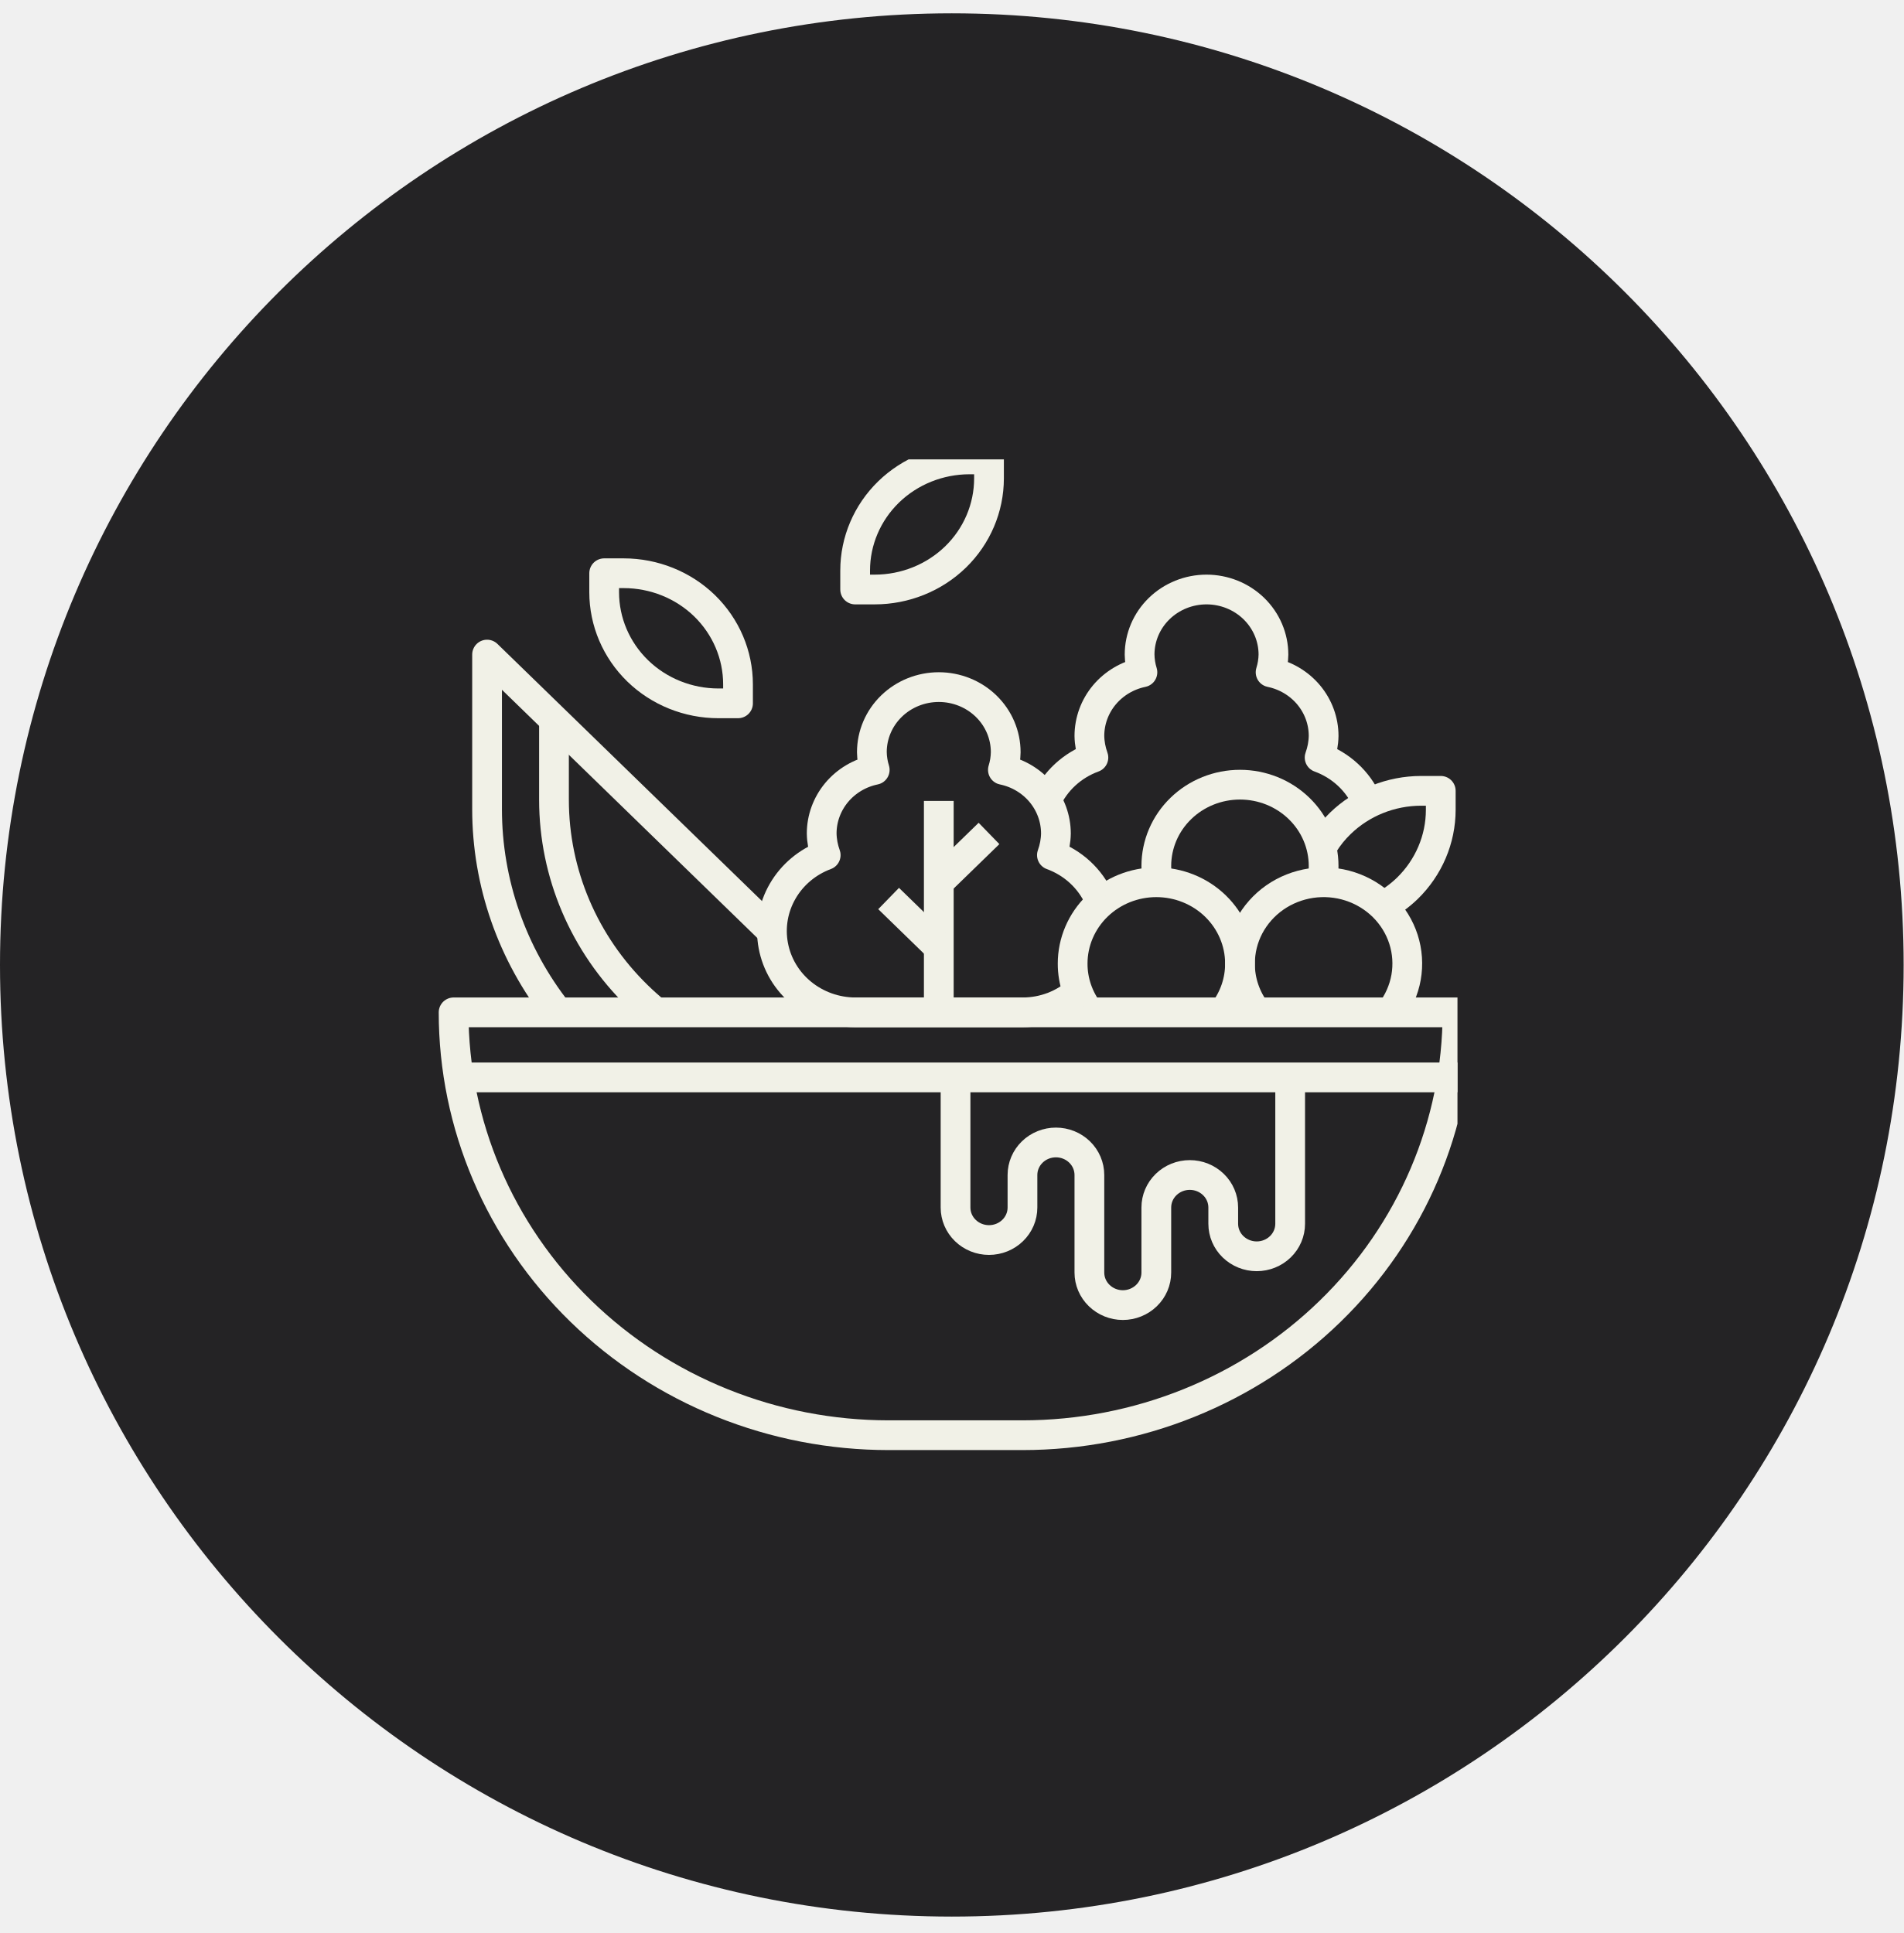
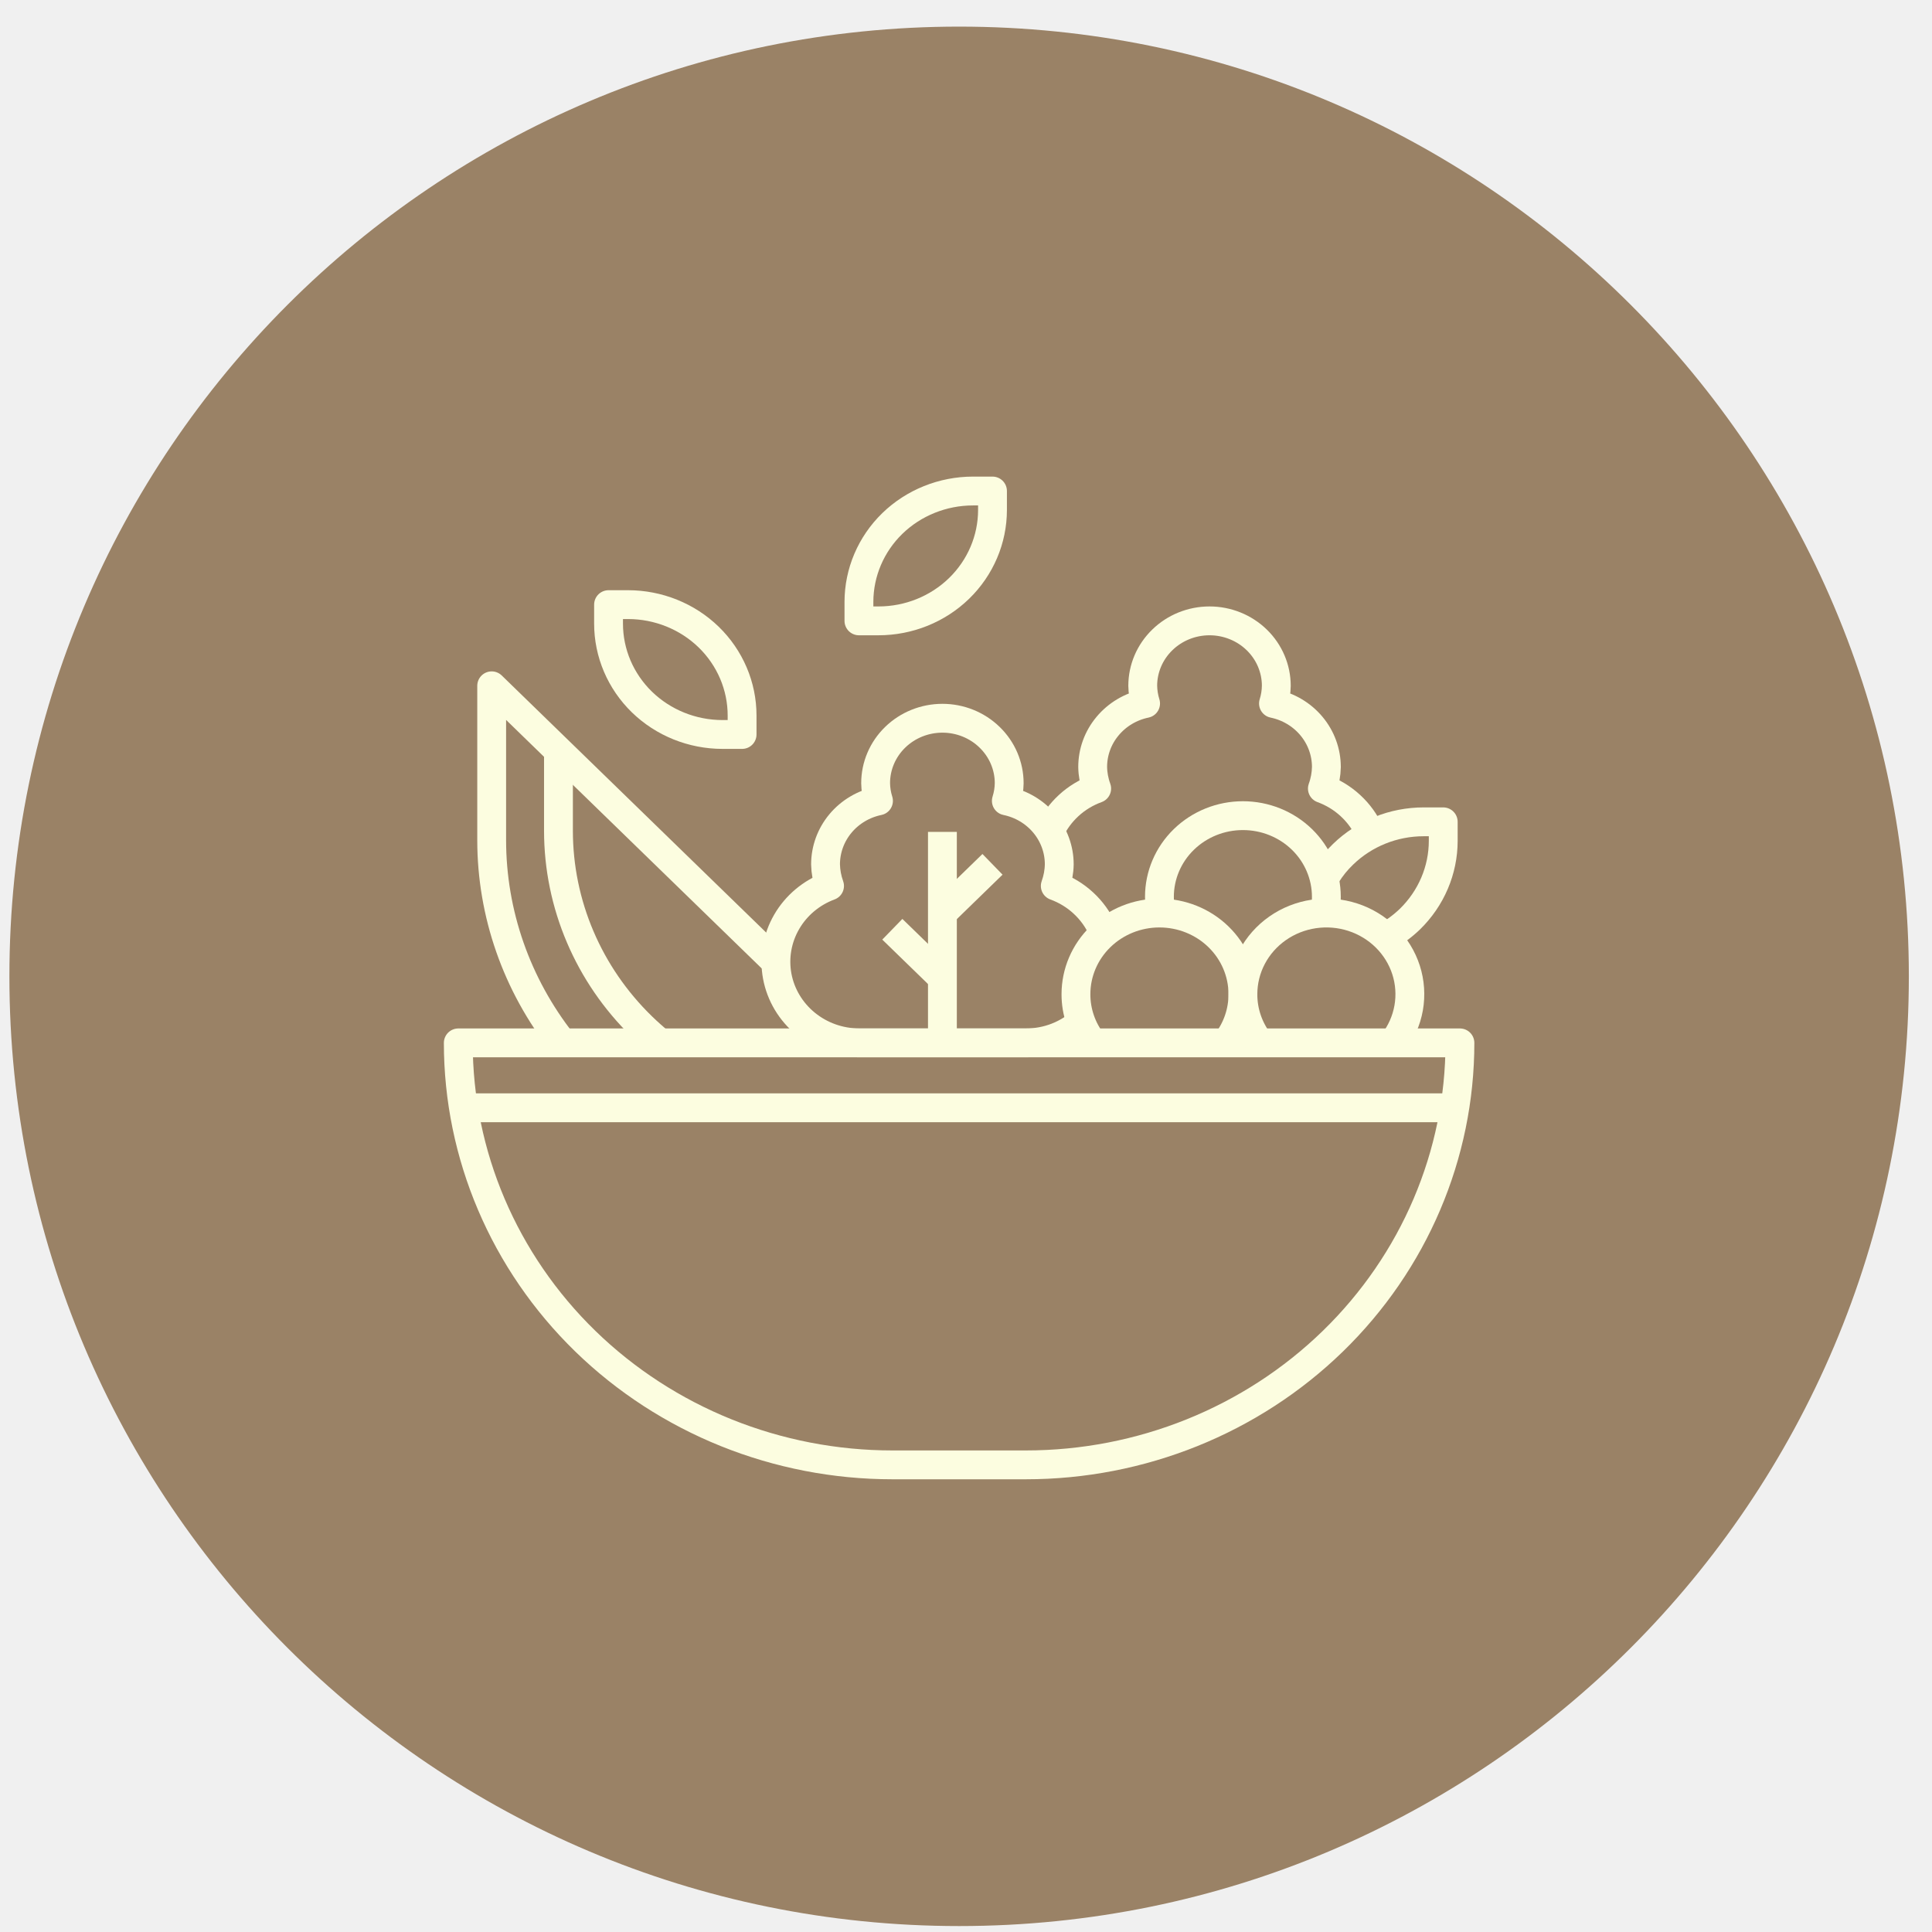
- <svg xmlns="http://www.w3.org/2000/svg" width="64" height="65" viewBox="0 0 64 65" fill="none">
-   <rect y="0.448" width="64" height="64" rx="32" fill="#242325" />
-   <g clip-path="url(#clip0_476_331)">
-     <path d="M38.931 29.667C38.893 29.487 38.874 29.304 38.875 29.12C38.875 28.395 39.171 27.699 39.699 27.187C40.226 26.674 40.942 26.386 41.688 26.386C42.434 26.386 43.149 26.674 43.676 27.187C44.204 27.699 44.5 28.395 44.5 29.12C44.502 29.304 44.483 29.487 44.444 29.667" stroke="#F1F1E7" stroke-linejoin="round" />
-     <path d="M15.25 34.042H49C49 37.813 47.459 41.43 44.716 44.096C41.974 46.763 38.254 48.261 34.375 48.261H29.875C27.954 48.261 26.053 47.893 24.278 47.178C22.504 46.464 20.892 45.416 19.534 44.096C16.791 41.43 15.25 37.813 15.25 34.042V34.042Z" stroke="#F1F1E7" stroke-linejoin="round" />
-     <path d="M36.625 34.042C36.258 33.57 36.06 32.993 36.062 32.401C36.062 31.676 36.359 30.981 36.886 30.468C37.414 29.955 38.129 29.667 38.875 29.667C39.621 29.667 40.336 29.955 40.864 30.468C41.391 30.981 41.688 31.676 41.688 32.401C41.69 32.993 41.492 33.57 41.125 34.042" stroke="#F1F1E7" stroke-linejoin="round" />
-     <path d="M42.25 34.042C41.883 33.57 41.685 32.993 41.688 32.401C41.688 31.968 41.793 31.541 41.996 31.155C42.2 30.77 42.494 30.436 42.855 30.183C43.217 29.93 43.635 29.764 44.076 29.698C44.516 29.633 44.967 29.67 45.389 29.807C45.812 29.944 46.195 30.177 46.508 30.486C46.82 30.796 47.052 31.172 47.185 31.586C47.318 32 47.347 32.438 47.272 32.865C47.196 33.292 47.017 33.695 46.75 34.042" stroke="#F1F1E7" stroke-linejoin="round" />
-     <path d="M44.5 28.382C44.657 28.128 44.846 27.895 45.062 27.687V27.687C45.783 26.987 46.761 26.594 47.779 26.593H48.438V27.233C48.437 28.224 48.032 29.174 47.312 29.875C47.069 30.109 46.794 30.311 46.497 30.476" stroke="#F1F1E7" stroke-linejoin="round" />
-     <path d="M25.938 31.308L16.375 22.011V27.212C16.376 29.681 17.214 32.082 18.76 34.042" stroke="#F1F1E7" stroke-linejoin="round" />
-     <path d="M18.625 24.198V26.894C18.625 29.37 19.637 31.744 21.438 33.495V33.495C21.634 33.687 21.837 33.867 22.051 34.042" stroke="#F1F1E7" stroke-linejoin="round" />
-     <path d="M34.375 34.042C35.091 34.044 35.78 33.778 36.299 33.298" stroke="#F1F1E7" stroke-linejoin="round" />
-     <path d="M36.951 30.214C36.8 29.88 36.582 29.579 36.31 29.328C36.037 29.077 35.716 28.882 35.365 28.754C35.45 28.52 35.496 28.274 35.5 28.026C35.499 27.525 35.322 27.04 34.998 26.65C34.673 26.261 34.221 25.992 33.717 25.888C33.777 25.695 33.809 25.494 33.812 25.292C33.812 24.712 33.575 24.155 33.153 23.745C32.731 23.335 32.159 23.105 31.562 23.105C30.966 23.105 30.393 23.335 29.971 23.745C29.549 24.155 29.312 24.712 29.312 25.292C29.315 25.494 29.348 25.695 29.408 25.888C28.904 25.992 28.452 26.261 28.127 26.65C27.803 27.04 27.625 27.525 27.625 28.026C27.629 28.274 27.675 28.52 27.76 28.754C27.147 28.982 26.636 29.41 26.314 29.966C25.992 30.522 25.88 31.17 25.998 31.797C26.115 32.425 26.454 32.993 26.957 33.403C27.46 33.812 28.094 34.039 28.75 34.042H34.375" stroke="#F1F1E7" stroke-linejoin="round" />
-     <path d="M45.951 26.933C45.8 26.599 45.582 26.297 45.31 26.047C45.038 25.796 44.716 25.601 44.365 25.473C44.45 25.239 44.496 24.993 44.5 24.745C44.5 24.244 44.322 23.758 43.998 23.369C43.673 22.98 43.221 22.711 42.717 22.607C42.777 22.413 42.81 22.213 42.813 22.011C42.813 21.431 42.575 20.874 42.154 20.464C41.732 20.054 41.159 19.823 40.563 19.823C39.966 19.823 39.394 20.054 38.972 20.464C38.55 20.874 38.313 21.431 38.313 22.011C38.316 22.213 38.348 22.413 38.408 22.607C37.904 22.711 37.452 22.98 37.127 23.369C36.803 23.758 36.626 24.244 36.625 24.745C36.629 24.993 36.675 25.239 36.76 25.473C36.409 25.601 36.088 25.796 35.815 26.047C35.543 26.297 35.325 26.599 35.174 26.933" stroke="#F1F1E7" stroke-linejoin="round" />
-     <path d="M31.562 34.042V26.933" stroke="#F1F1E7" stroke-linejoin="round" />
-     <path d="M31.562 29.667L33.25 28.026" stroke="#F1F1E7" stroke-linejoin="round" />
-     <path d="M31.562 31.855L29.875 30.214" stroke="#F1F1E7" stroke-linejoin="round" />
-     <path d="M15.25 36.23H49" stroke="#F1F1E7" stroke-linejoin="round" />
-     <path d="M21.438 22.558C20.718 21.857 20.313 20.907 20.312 19.916V19.276H20.971C21.989 19.277 22.967 19.67 23.688 20.37V20.37C24.407 21.071 24.812 22.021 24.812 23.012V23.651H24.154C23.136 23.651 22.158 23.258 21.438 22.558V22.558Z" stroke="#F1F1E7" stroke-linejoin="round" />
-     <path d="M32.125 18.73C32.845 18.029 33.249 17.079 33.25 16.088V15.448H32.592C31.573 15.449 30.596 15.842 29.875 16.542V16.542C29.155 17.243 28.75 18.193 28.75 19.183V19.823H29.408C30.427 19.823 31.404 19.429 32.125 18.73V18.73Z" stroke="#F1F1E7" stroke-linejoin="round" />
-     <path d="M32.125 36.23V40.605C32.125 40.895 32.243 41.173 32.455 41.378C32.666 41.583 32.952 41.698 33.25 41.698C33.548 41.698 33.834 41.583 34.045 41.378C34.257 41.173 34.375 40.895 34.375 40.605V39.511C34.375 39.221 34.493 38.943 34.705 38.737C34.916 38.532 35.202 38.417 35.5 38.417C35.798 38.417 36.084 38.532 36.295 38.737C36.507 38.943 36.625 39.221 36.625 39.511V42.792C36.625 43.082 36.743 43.36 36.955 43.565C37.166 43.77 37.452 43.886 37.75 43.886C38.048 43.886 38.334 43.77 38.545 43.565C38.757 43.36 38.875 43.082 38.875 42.792V40.605C38.875 40.314 38.993 40.036 39.205 39.831C39.416 39.626 39.702 39.511 40 39.511C40.298 39.511 40.584 39.626 40.795 39.831C41.007 40.036 41.125 40.314 41.125 40.605V41.151C41.125 41.441 41.243 41.72 41.455 41.925C41.666 42.13 41.952 42.245 42.25 42.245C42.548 42.245 42.834 42.13 43.045 41.925C43.257 41.72 43.375 41.441 43.375 41.151V36.23" stroke="#F1F1E7" stroke-linejoin="round" />
-   </g>
-   <defs>
-     <clipPath id="clip0_476_331">
-       <rect width="36" height="35" fill="white" transform="translate(13 15.4482)" />
-     </clipPath>
-   </defs>
+ <svg xmlns="http://www.w3.org/2000/svg" width="67" height="67" viewBox="0 0 67 67" fill="none">
+   <rect x="0.326" y="0.923" width="65.871" height="65.871" rx="32.935" fill="#9A8266" />
+   <path d="M40.266 31.663C40.227 31.478 40.207 31.289 40.208 31.1C40.208 30.354 40.513 29.638 41.056 29.11C41.599 28.582 42.335 28.286 43.103 28.286C43.87 28.286 44.607 28.582 45.15 29.11C45.693 29.638 45.997 30.354 45.997 31.1C46 31.289 45.98 31.478 45.94 31.663" stroke="#FCFDE0" stroke-linejoin="round" />
+   <path d="M15.893 36.166H50.629C50.629 40.047 49.043 43.769 46.22 46.514C43.397 49.258 39.569 50.8 35.577 50.8H30.945C28.968 50.8 27.011 50.421 25.185 49.686C23.358 48.95 21.699 47.873 20.301 46.514C17.479 43.769 15.893 40.047 15.893 36.166V36.166Z" stroke="#FCFDE0" stroke-linejoin="round" />
+   <path d="M37.892 36.166C37.514 35.679 37.311 35.086 37.313 34.477C37.313 33.73 37.618 33.015 38.161 32.487C38.704 31.959 39.441 31.663 40.208 31.663C40.976 31.663 41.712 31.959 42.255 32.487C42.798 33.015 43.103 33.73 43.103 34.477C43.105 35.086 42.902 35.679 42.524 36.166" stroke="#FCFDE0" stroke-linejoin="round" />
+   <path d="M43.682 36.166C43.304 35.679 43.1 35.086 43.103 34.477C43.103 34.031 43.212 33.591 43.421 33.194C43.63 32.797 43.933 32.455 44.305 32.194C44.677 31.933 45.108 31.762 45.561 31.695C46.015 31.628 46.478 31.666 46.913 31.807C47.348 31.948 47.743 32.188 48.064 32.506C48.385 32.824 48.624 33.212 48.761 33.638C48.898 34.063 48.928 34.515 48.851 34.954C48.773 35.394 48.589 35.809 48.313 36.166" stroke="#FCFDE0" stroke-linejoin="round" />
+   <path d="M45.998 30.34C46.159 30.079 46.353 29.839 46.577 29.625V29.625C47.319 28.905 48.324 28.5 49.373 28.5H50.05V29.158C50.05 30.178 49.633 31.155 48.892 31.877C48.641 32.118 48.359 32.326 48.053 32.496" stroke="#FCFDE0" stroke-linejoin="round" />
+   <path d="M26.893 33.351L17.051 23.783V29.136C17.052 31.677 17.915 34.148 19.506 36.166" stroke="#FCFDE0" stroke-linejoin="round" />
+   <path d="M19.367 26.034V28.809C19.367 31.357 20.408 33.801 22.261 35.603V35.603C22.464 35.8 22.672 35.986 22.892 36.166" stroke="#FCFDE0" stroke-linejoin="round" />
+   <path d="M35.577 36.165C36.313 36.168 37.023 35.894 37.557 35.4" stroke="#FCFDE0" stroke-linejoin="round" />
+   <path d="M38.228 32.225C38.073 31.882 37.849 31.572 37.568 31.314C37.288 31.055 36.957 30.855 36.596 30.723C36.683 30.482 36.73 30.229 36.734 29.974C36.734 29.458 36.552 28.958 36.218 28.558C35.884 28.157 35.418 27.88 34.899 27.773C34.962 27.574 34.995 27.368 34.998 27.16C34.998 26.562 34.754 25.99 34.319 25.568C33.885 25.145 33.296 24.908 32.682 24.908C32.068 24.908 31.479 25.145 31.044 25.568C30.61 25.99 30.366 26.562 30.366 27.16C30.369 27.368 30.402 27.574 30.465 27.773C29.946 27.88 29.48 28.157 29.146 28.558C28.812 28.958 28.63 29.458 28.629 29.974C28.634 30.229 28.681 30.482 28.768 30.723C28.138 30.957 27.611 31.398 27.28 31.971C26.949 32.543 26.834 33.209 26.954 33.855C27.075 34.501 27.425 35.085 27.942 35.507C28.459 35.929 29.112 36.162 29.787 36.165H35.577" stroke="#FCFDE0" stroke-linejoin="round" />
+   <path d="M47.491 28.848C47.336 28.505 47.112 28.195 46.831 27.937C46.551 27.678 46.22 27.478 45.859 27.346C45.947 27.105 45.993 26.852 45.998 26.597C45.997 26.081 45.815 25.581 45.481 25.181C45.147 24.78 44.681 24.503 44.163 24.396C44.225 24.197 44.258 23.991 44.261 23.783C44.261 23.186 44.017 22.613 43.583 22.191C43.148 21.768 42.559 21.531 41.945 21.531C41.331 21.531 40.742 21.768 40.308 22.191C39.873 22.613 39.629 23.186 39.629 23.783C39.633 23.991 39.666 24.197 39.728 24.396C39.209 24.503 38.744 24.78 38.41 25.181C38.075 25.581 37.893 26.081 37.893 26.597C37.897 26.852 37.944 27.105 38.032 27.346C37.67 27.478 37.339 27.678 37.059 27.937C36.779 28.195 36.554 28.505 36.399 28.848" stroke="#FCFDE0" stroke-linejoin="round" />
+   <path d="M32.682 36.166V28.849" stroke="#FCFDE0" stroke-linejoin="round" />
+   <path d="M32.682 31.663L34.419 29.974" stroke="#FCFDE0" stroke-linejoin="round" />
+   <path d="M32.682 33.914L30.945 32.226" stroke="#FCFDE0" stroke-linejoin="round" />
+   <path d="M15.893 38.417H50.629" stroke="#FCFDE0" stroke-linejoin="round" />
+   <path d="M22.261 24.345C21.52 23.624 21.104 22.646 21.104 21.627V20.968H21.781C22.829 20.969 23.835 21.374 24.577 22.094V22.094C25.318 22.815 25.735 23.793 25.735 24.813V25.471H25.058C24.009 25.471 23.003 25.066 22.261 24.345V24.345Z" stroke="#FCFDE0" stroke-linejoin="round" />
+   <path d="M33.261 20.405C34.002 19.684 34.418 18.706 34.419 17.687V17.028H33.741C32.693 17.029 31.687 17.434 30.945 18.154V18.154C30.204 18.875 29.788 19.853 29.787 20.873V21.531H30.465C31.513 21.531 32.519 21.126 33.261 20.405V20.405Z" stroke="#FCFDE0" stroke-linejoin="round" />
</svg>
